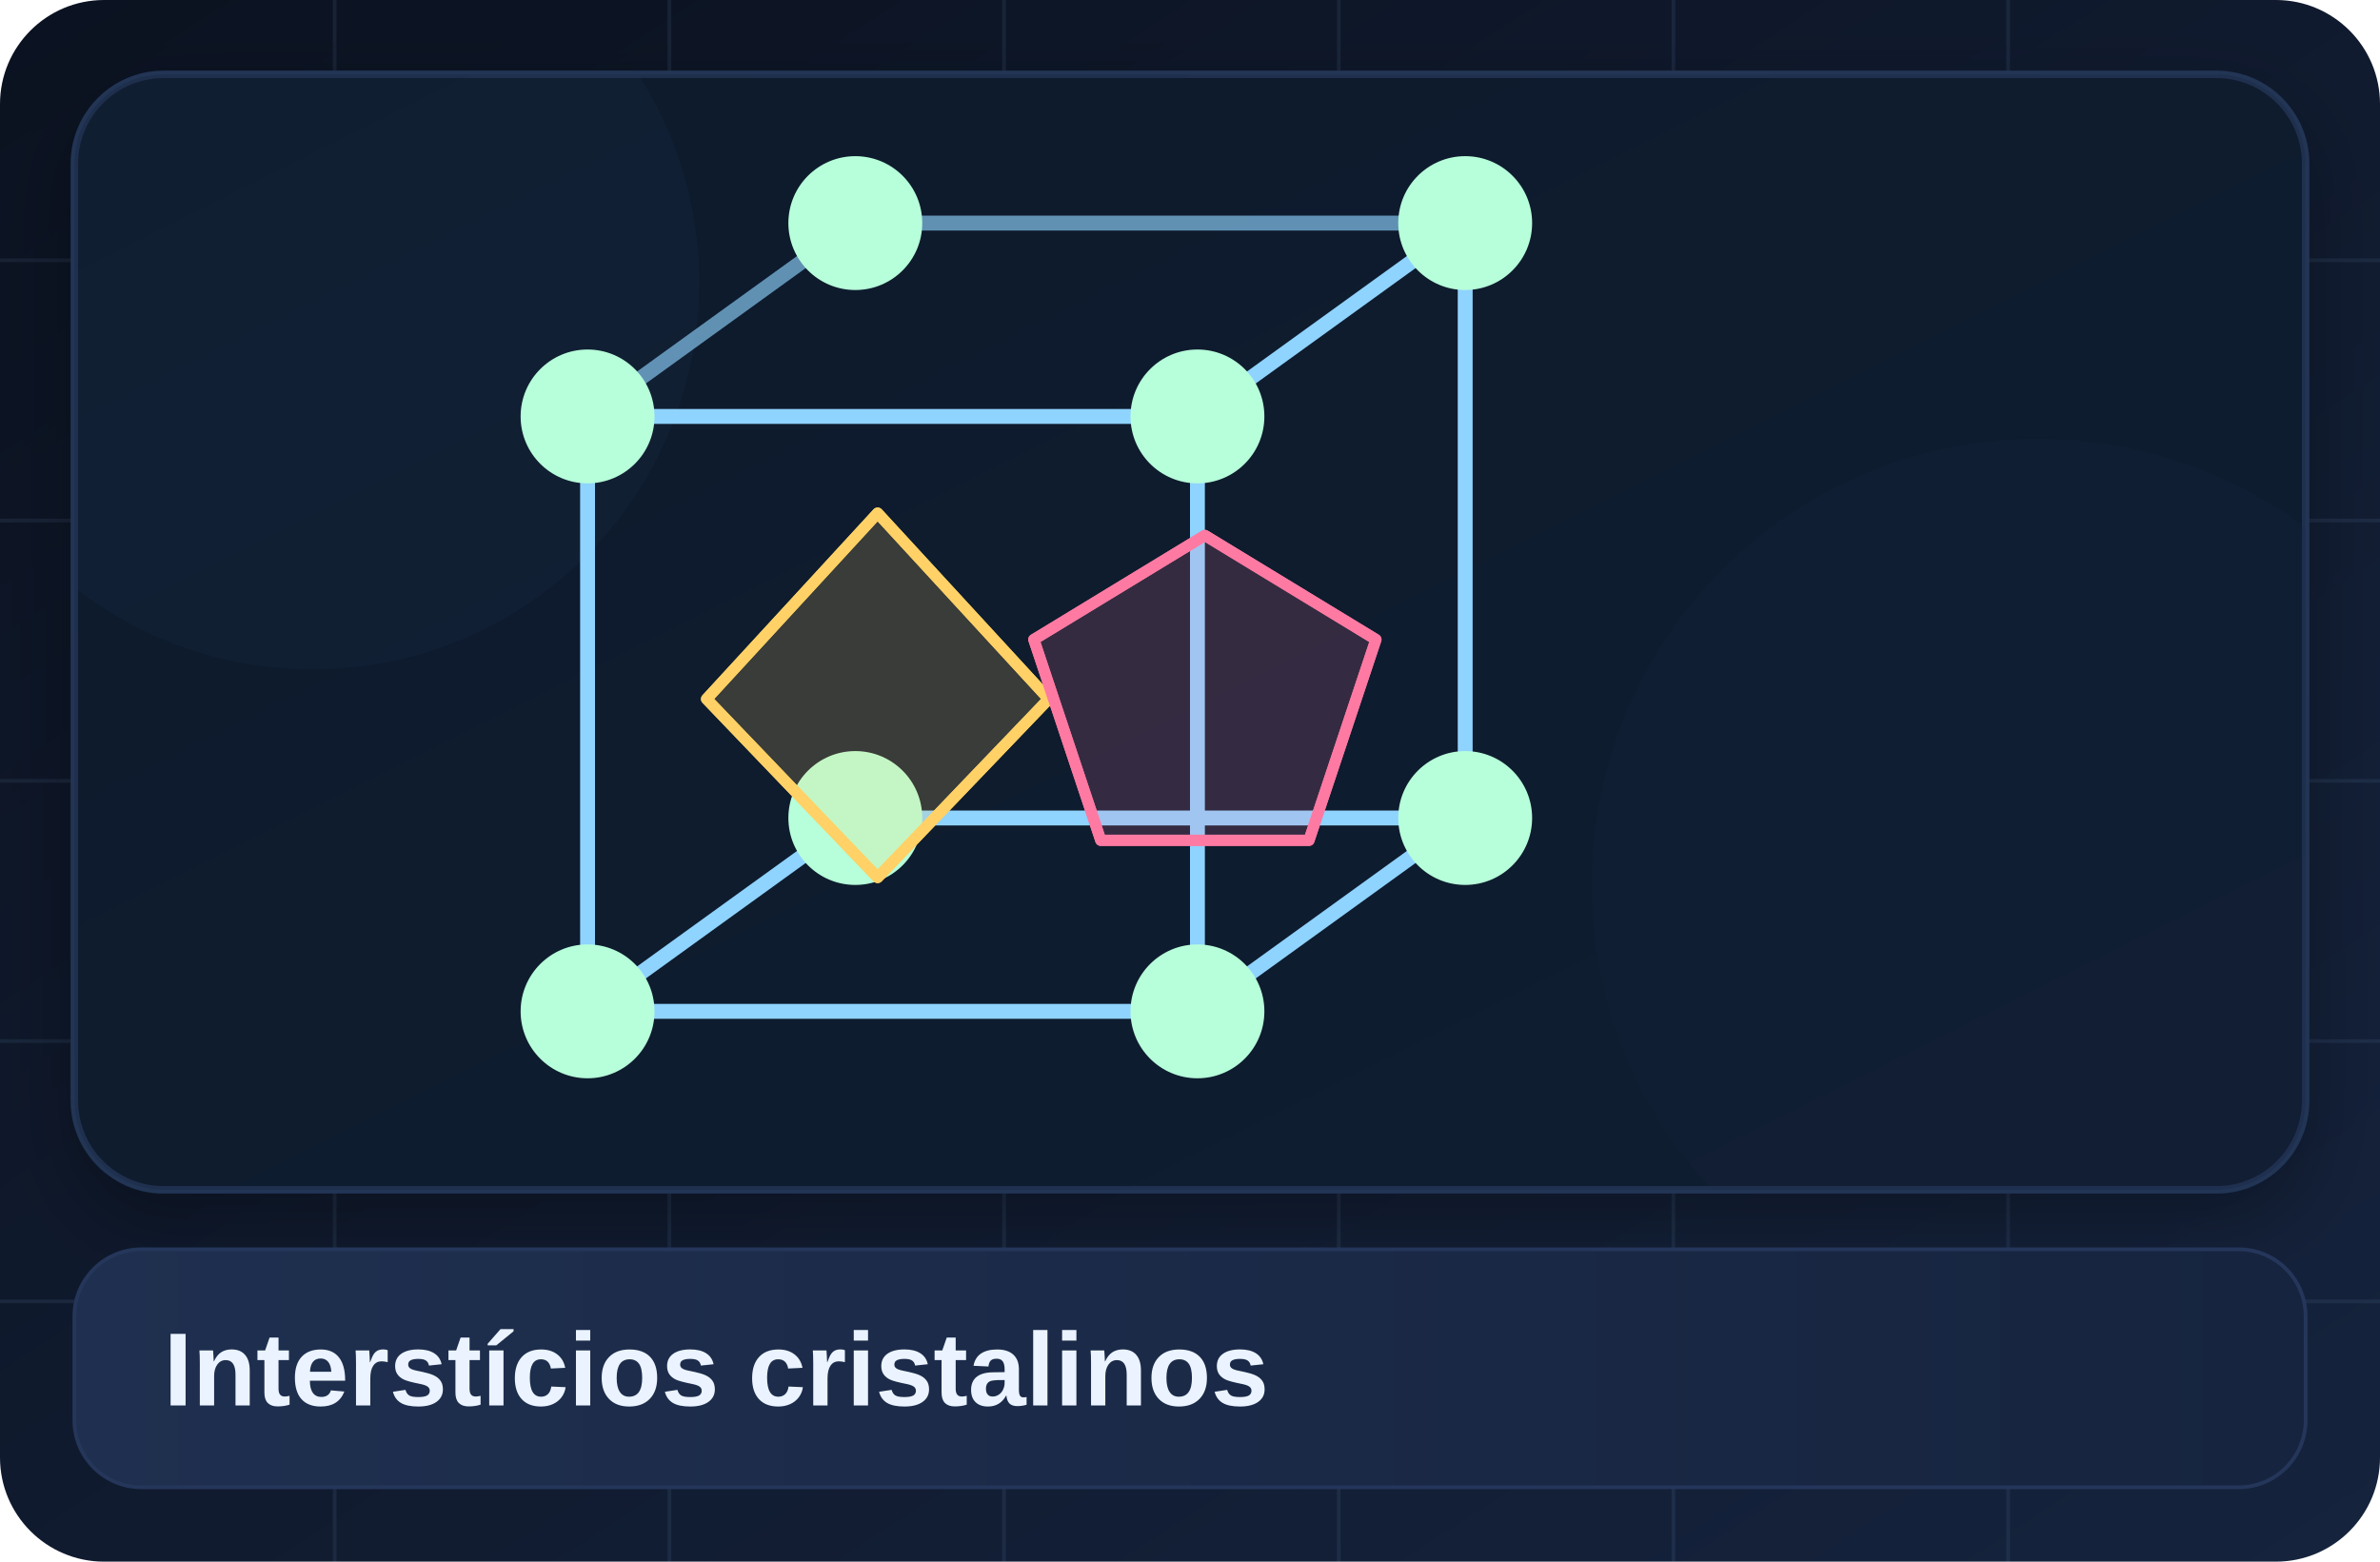
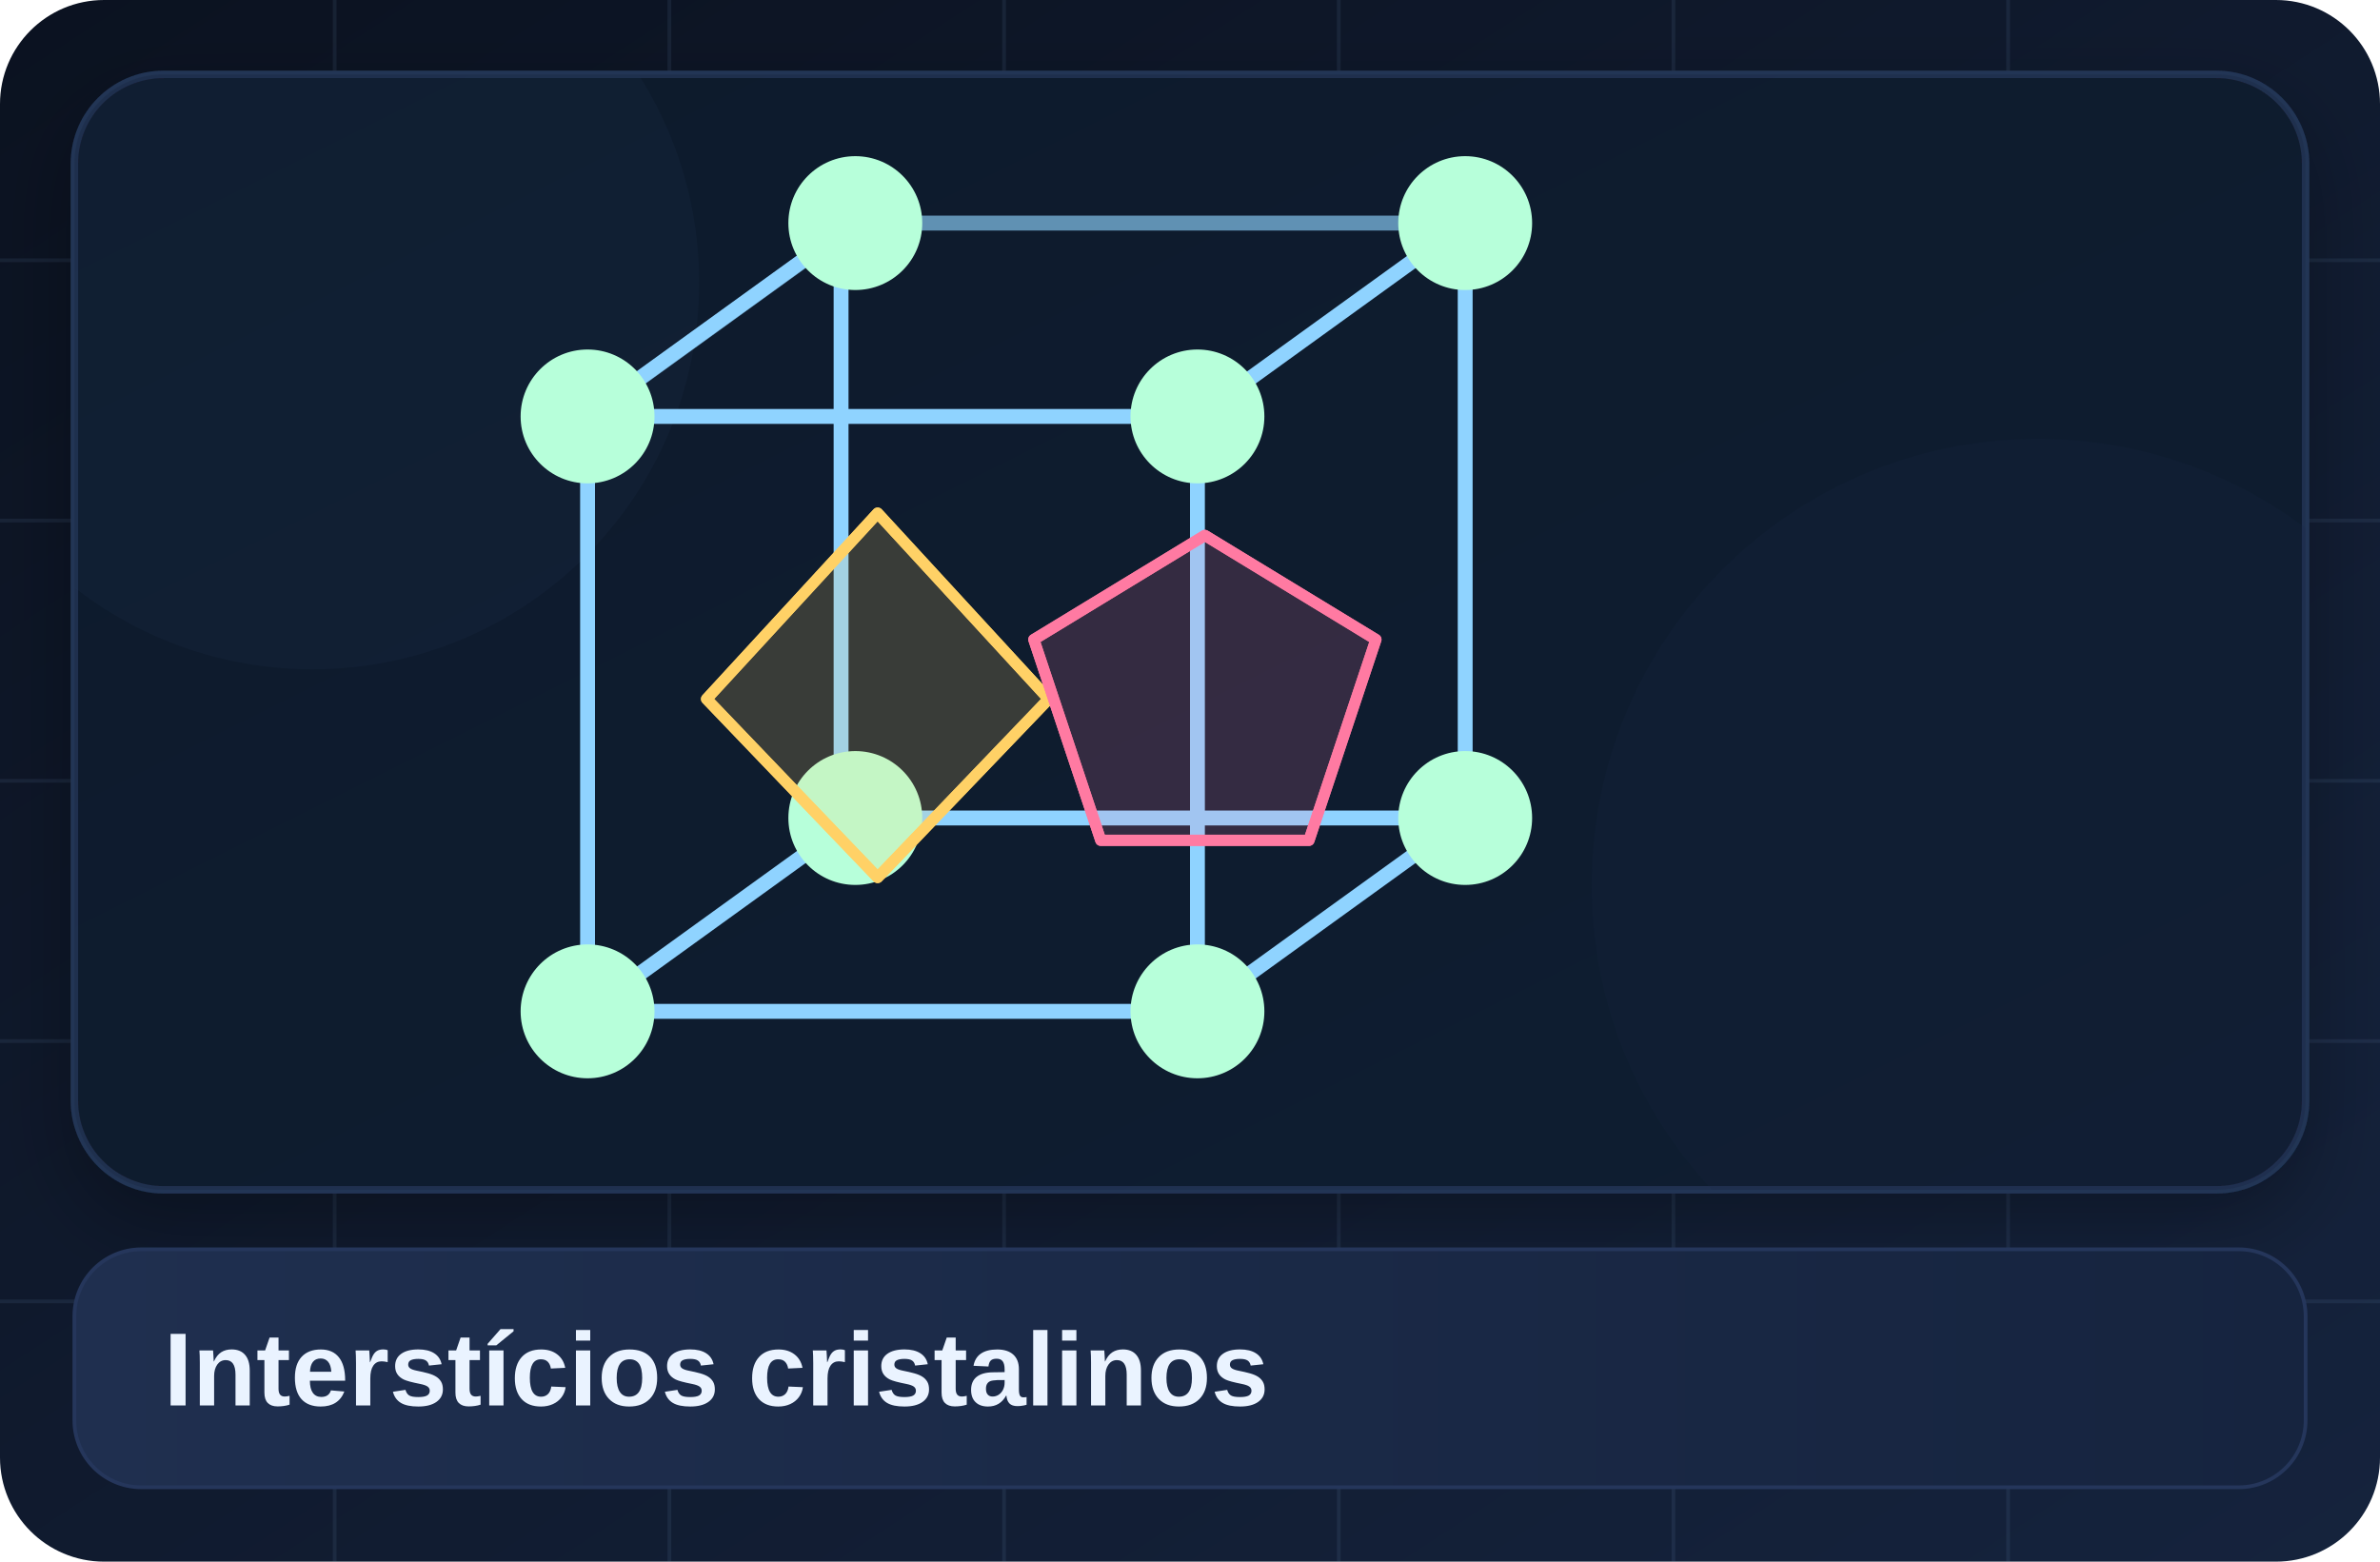
- <svg xmlns="http://www.w3.org/2000/svg" width="640" height="420" viewBox="0 0 640 420" preserveAspectRatio="xMidYMid meet" data-editor-original-width="640" data-editor-original-height="420" style="width: 518.4px; height: 340.2px;">
+ <svg xmlns="http://www.w3.org/2000/svg" width="640" height="420" viewBox="0 0 640 420" preserveAspectRatio="xMidYMid meet" data-editor-original-width="640" data-editor-original-height="420" style="width: 1222.4px; height: 802.2px;">
  <defs>
    <linearGradient id="bg" x1="0" y1="0" x2="1" y2="1" data-layer-name="lineargradient#bg">
      <stop offset="0%" stop-color="#0b1220" data-layer-name="stop 3" />
      <stop offset="100%" stop-color="#15233d" data-layer-name="stop 4" />
    </linearGradient>
    <linearGradient id="bar" x1="0" y1="0" x2="1" y2="0" data-layer-name="lineargradient#bar">
      <stop offset="0%" stop-color="#1f2f4f" data-layer-name="stop 6" />
      <stop offset="100%" stop-color="#16243f" data-layer-name="stop 7" />
    </linearGradient>
    <filter id="shadow" x="-20%" y="-20%" width="140%" height="140%" data-layer-name="filter#shadow">
      <feDropShadow dx="0" dy="8" stdDeviation="10" flood-color="#000" flood-opacity="0.28" data-layer-name="fedropshadow 9" />
    </filter>
    <filter id="softGlow" x="-40%" y="-40%" width="180%" height="180%" data-layer-name="filter#softGlow">
      <feDropShadow dx="0" dy="0" stdDeviation="9" flood-color="#7c5cff" flood-opacity="0.22" data-layer-name="fedropshadow 11" />
    </filter>
    <clipPath id="previewClip" data-layer-name="clippath#previewClip">
      <rect x="20" y="20" width="600" height="300" rx="24" data-layer-name="rect 13" />
    </clipPath>
    <marker id="arr" markerWidth="10" markerHeight="10" refX="8" refY="5" orient="auto" data-layer-name="marker#arr">
      <path d="M0,0 L10,5 L0,10" fill="#ff7aa2" data-layer-name="path 15" />
    </marker>
  </defs>
  <rect width="640" height="420" rx="28" fill="url(#bg)" data-layer-name="rect 16" />
  <g opacity="0.08" stroke="#9cc7ff" stroke-width="1" data-layer-group="1" data-layer-name="g 17">
    <path d="M0 70H640" data-layer-name="path 18" />
    <path d="M0 140H640" data-layer-name="path 19" />
    <path d="M0 210H640" data-layer-name="path 20" />
    <path d="M0 280H640" data-layer-name="path 21" />
    <path d="M0 350H640" data-layer-name="path 22" />
    <path d="M90 0V420" data-layer-name="path 23" />
    <path d="M180 0V420" data-layer-name="path 24" />
    <path d="M270 0V420" data-layer-name="path 25" />
    <path d="M360 0V420" data-layer-name="path 26" />
    <path d="M450 0V420" data-layer-name="path 27" />
    <path d="M540 0V420" data-layer-name="path 28" />
  </g>
  <rect x="20" y="20" width="600" height="300" rx="24" fill="#111b2e" stroke="#223555" stroke-width="2" filter="url(#shadow)" data-layer-name="rect 29" />
  <g clip-path="url(#previewClip)" data-layer-group="1" data-layer-name="g 30">
    <rect x="20" y="20" width="600" height="300" fill="url(#bg)" opacity="0.18" data-layer-name="rect 31" />
    <g opacity="0.16" data-layer-group="1" data-layer-name="g 32">
      <circle cx="84" cy="76" r="104" fill="#233556" data-layer-name="circle 33" />
      <circle cx="548" cy="238" r="120" fill="#172744" data-layer-name="circle 34" />
    </g>
    <g transform="translate(86,40)" data-layer-group="1" data-layer-name="g 35">
      <g stroke="#8fd3ff" stroke-width="4" fill="none" stroke-linecap="round" stroke-linejoin="round" data-layer-group="1" data-layer-name="g 36">
        <path d="M72 232L236 232L236 72L72 72Z" data-layer-name="path 37" />
        <path d="M72 232L144 180L308 180L236 232" data-layer-name="path 38" />
        <path d="M236 72L308 20L308 180" data-layer-name="path 39" />
        <path d="M72 72L144 20L308 20" opacity="0.64" data-layer-name="path 40" />
+         <path d="M236 72L308 20L308 180" data-layer-name="path 39" transform="matrix(1 0 0 1 -167.8284 2.619911)" />
      </g>
      <g fill="#b7ffda" data-layer-group="1" data-layer-name="g 41">
        <circle cx="72" cy="232" r="18" data-layer-name="circle 42" />
        <circle cx="236" cy="232" r="18" data-layer-name="circle 43" />
        <circle cx="236" cy="72" r="18" data-layer-name="circle 44" />
        <circle cx="72" cy="72" r="18" data-layer-name="circle 45" />
        <circle cx="144" cy="180" r="18" data-layer-name="circle 46" />
        <circle cx="308" cy="180" r="18" data-layer-name="circle 47" />
        <circle cx="308" cy="20" r="18" data-layer-name="circle 48" />
        <circle cx="144" cy="20" r="18" data-layer-name="circle 49" />
      </g>
      <g stroke="#ffd166" stroke-width="3" stroke-linecap="round" stroke-linejoin="round" data-layer-group="1" data-layer-name="g 50">
        <polygon points="150,98 196,148 150,196 104,148" fill="#ffd166" fill-opacity="0.18" data-layer-name="polygon 51" />
        <path d="M150 98L196 148L150 196L104 148Z" fill="none" data-layer-name="path 52" />
      </g>
      <g stroke="#ff7aa2" stroke-width="3" stroke-linecap="round" stroke-linejoin="round" data-layer-group="1" data-layer-name="g 53">
        <polygon points="238,104 284,132 266,186 210,186 192,132" fill="#ff7aa2" fill-opacity="0.16" data-layer-name="polygon 54" />
        <path d="M238 104L284 132L266 186L210 186L192 132Z" fill="none" data-layer-name="path 55" />
      </g>
      <g transform="translate(372,26)" data-layer-group="1" data-layer-name="g 56">
        <g font-family="Manrope, Arial" font-size="18" data-layer-group="1" data-layer-name="g 59">
          
          
          
          
        </g>
      </g>
    </g>
  </g>
  <g transform="translate(474,34)" data-layer-group="1" data-layer-name="g 64">
        
        
      </g>
  <rect x="20" y="336" width="600" height="64" rx="18" fill="url(#bar)" stroke="#25365b" data-layer-name="rect 67" />
  <text x="44" y="378" fill="#eaf3ff" font-family="Manrope, Segoe UI, Arial" font-size="28" font-weight="700" data-layer-name="text 68">Interstícios cristalinos</text>
</svg>
